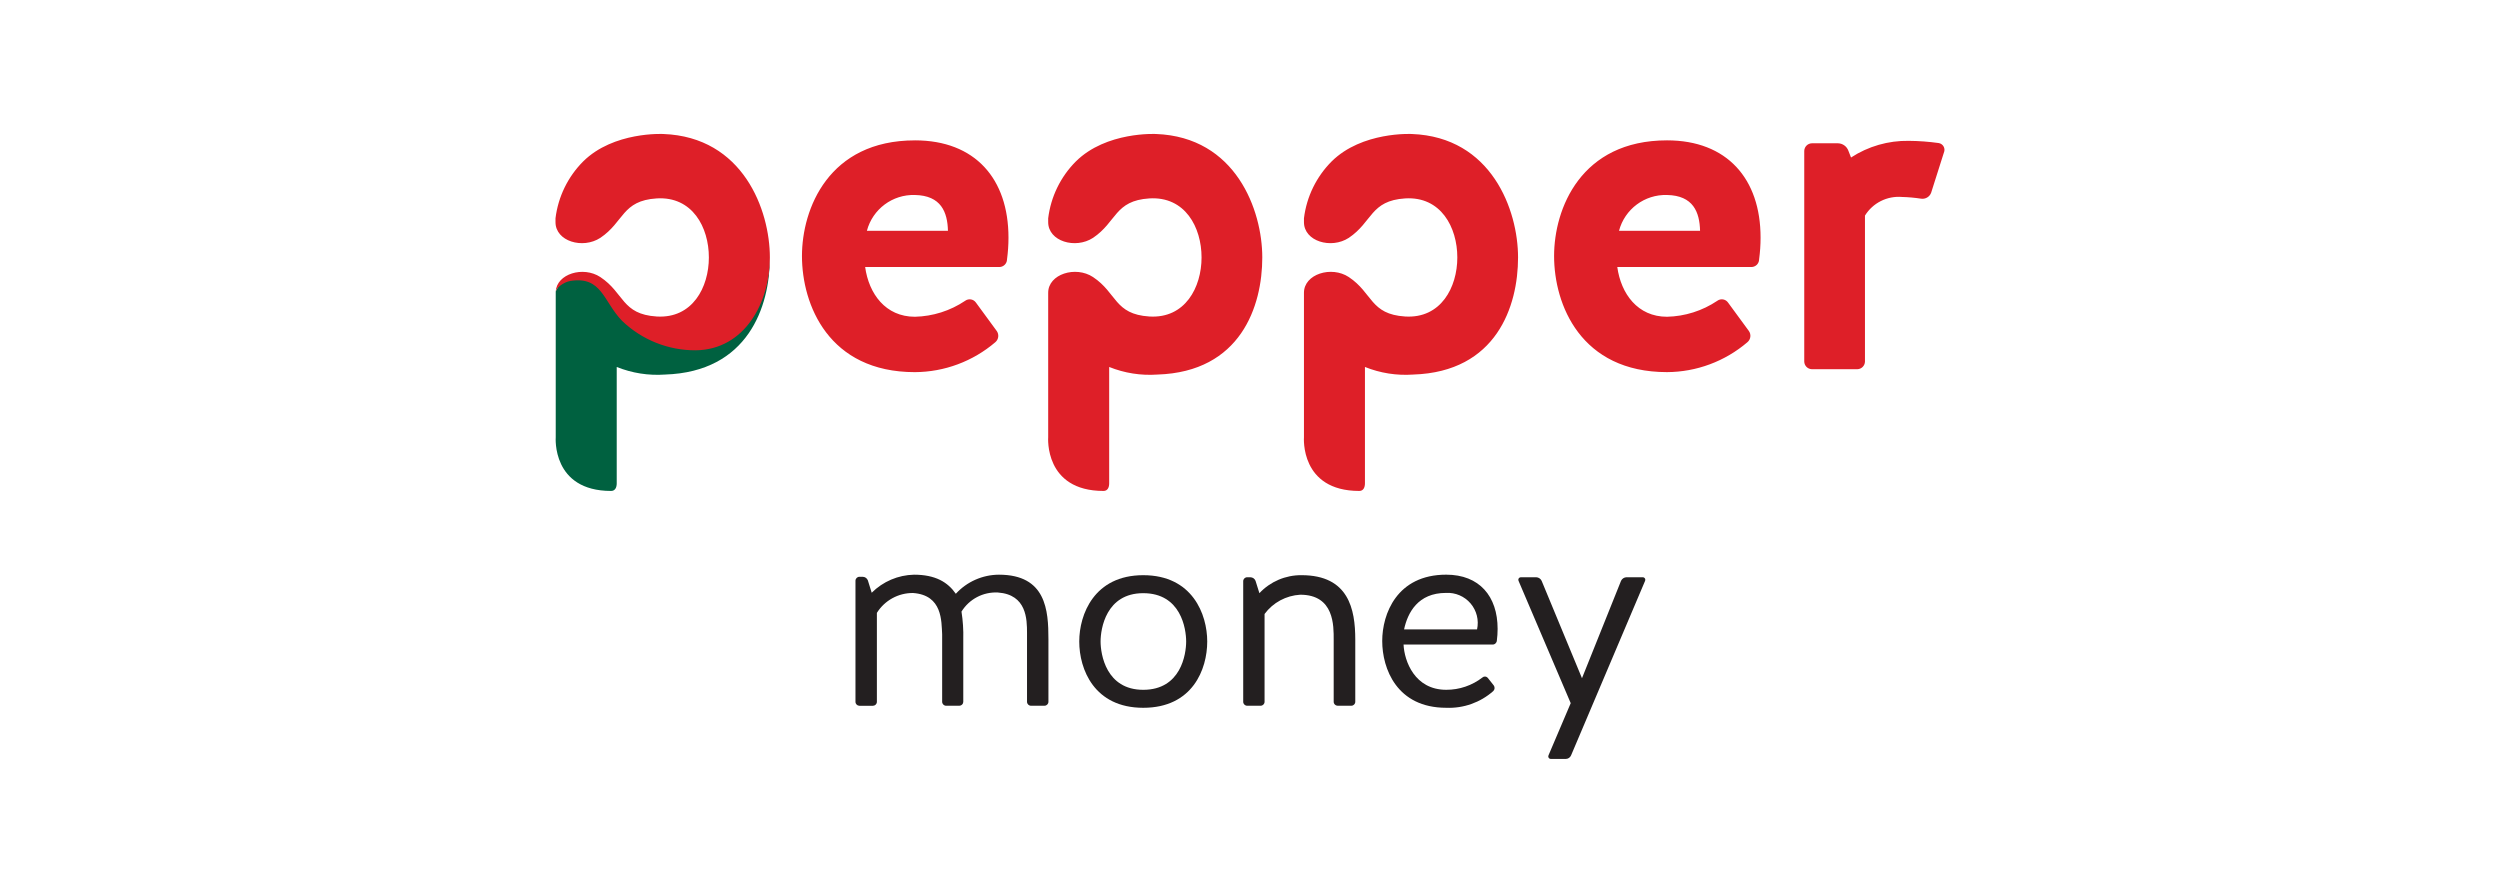
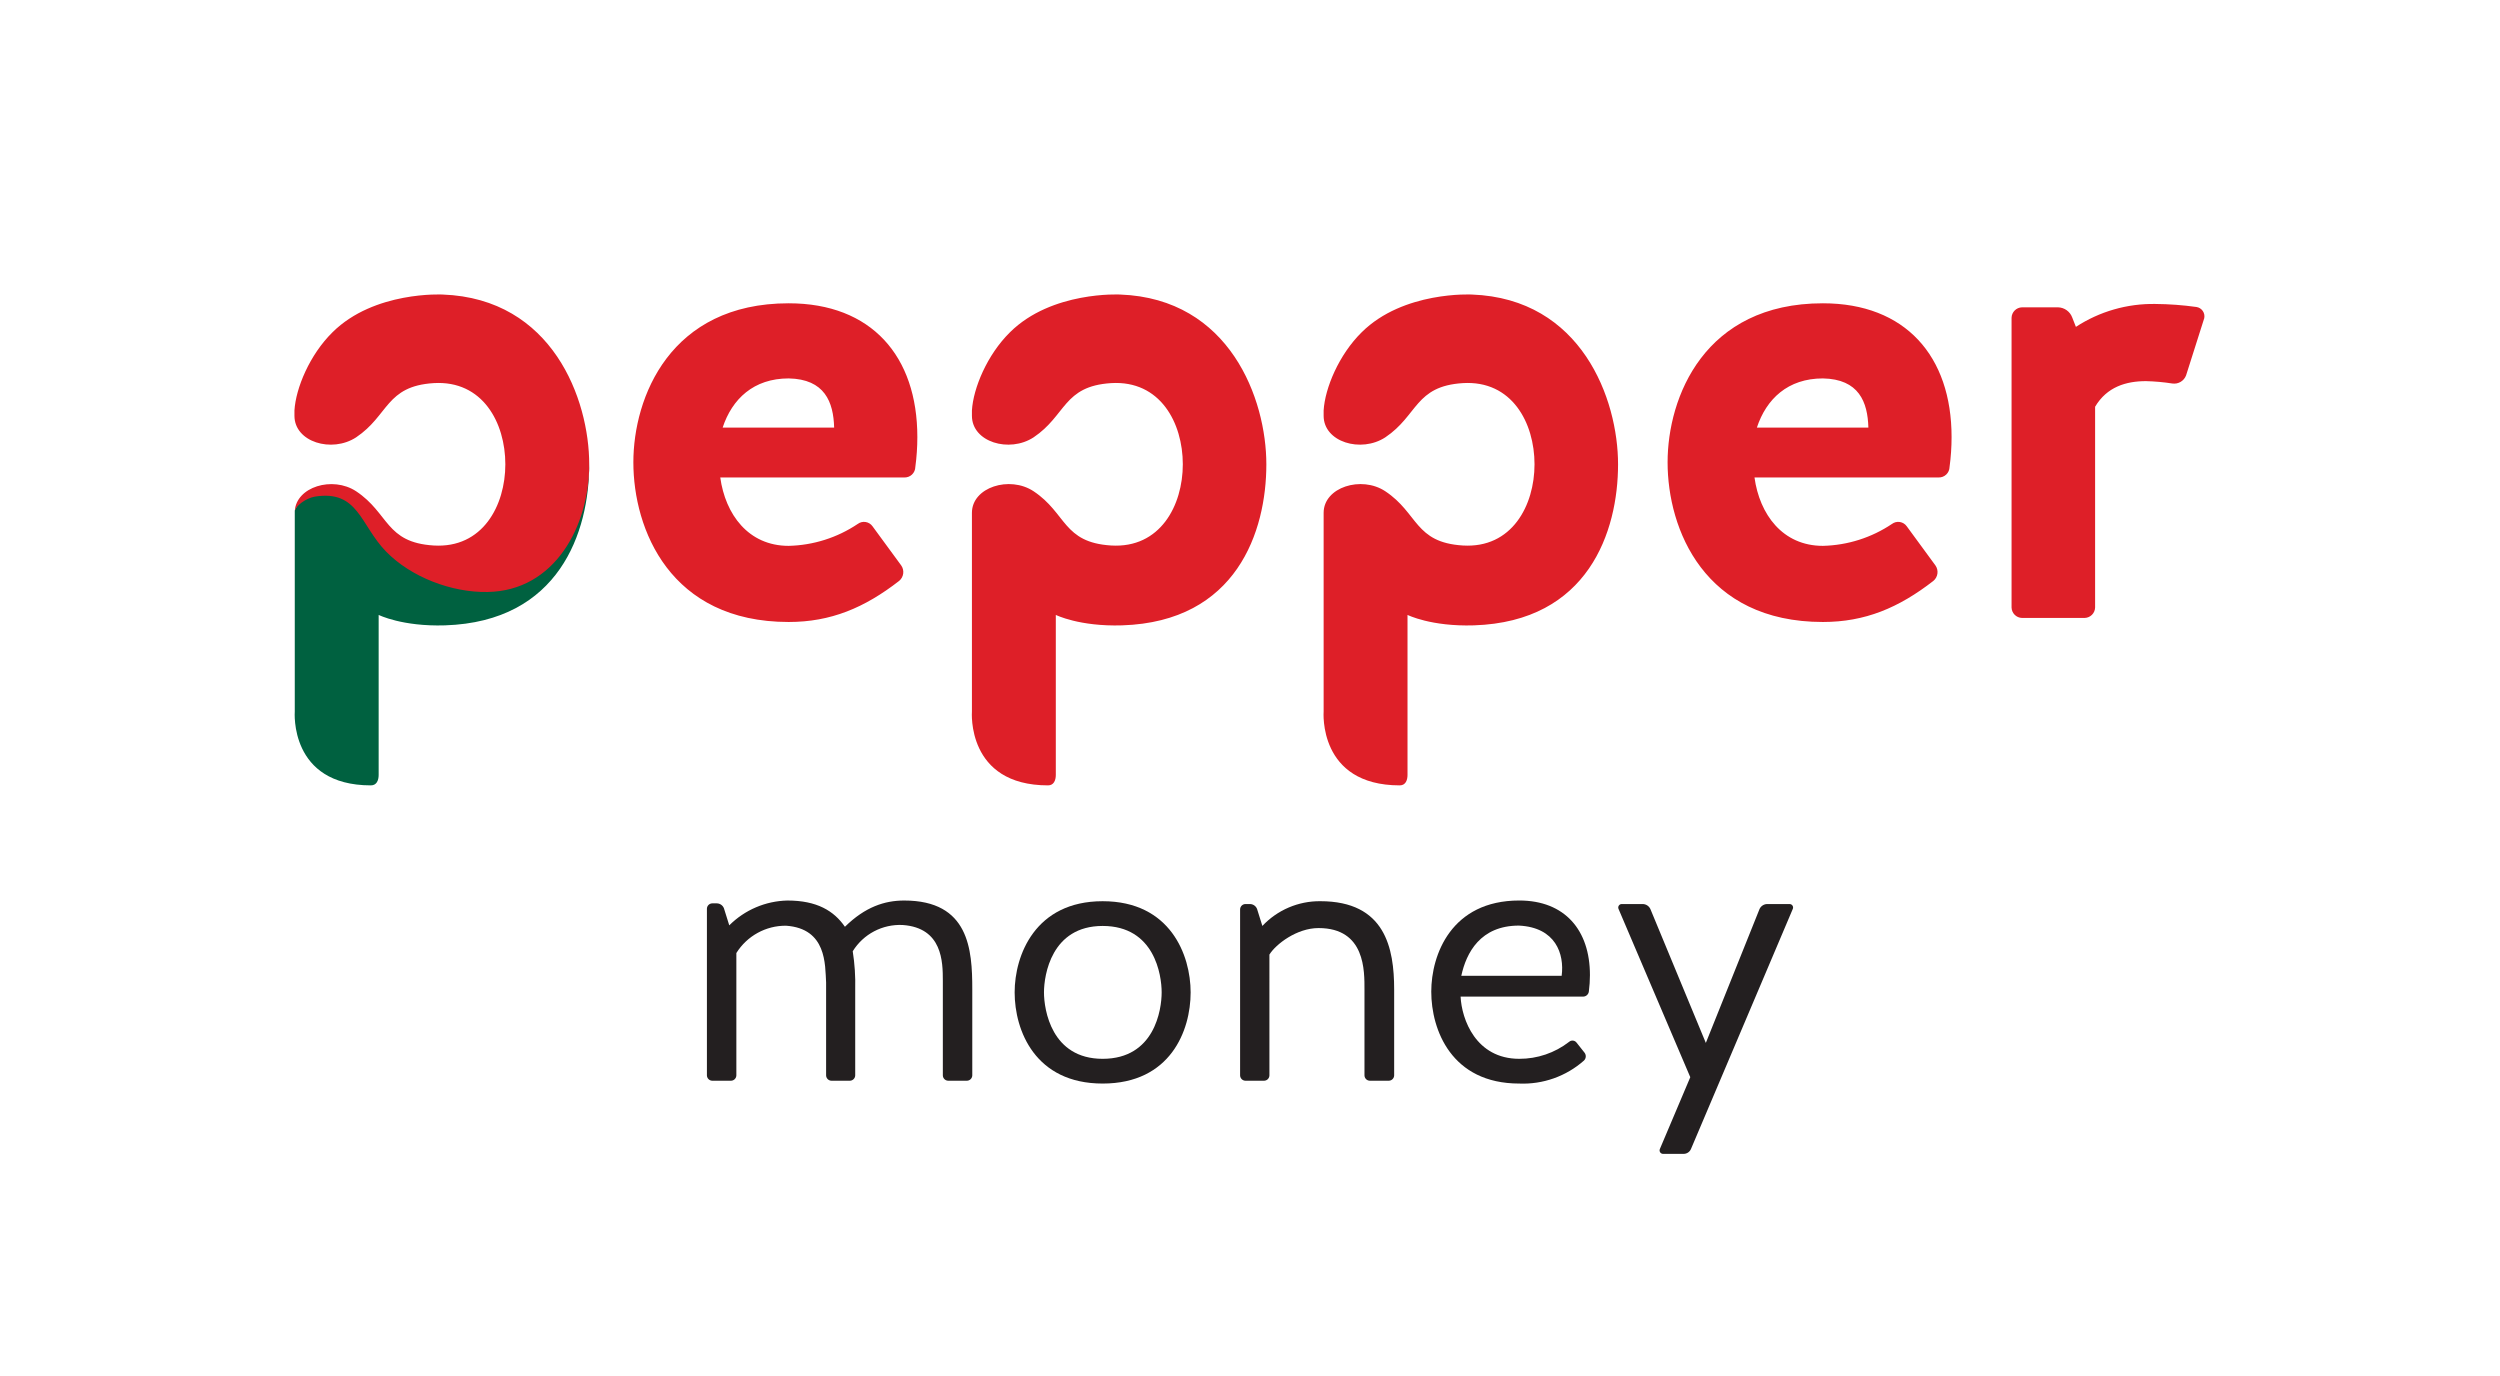
- <svg xmlns="http://www.w3.org/2000/svg" viewBox="0 0 280 100">
-   <path d="M77.942,38.986A11.553,11.553,0,0,1,69.78,35.74c-2.085-2.168-2.355-5.069-5.922-4.493a2.3,2.3,0,0,0-1.616,1.4V48.977s-.465,6.009,6.2,6.009c.467,0,.631-.412.631-.851V41.1a12.163,12.163,0,0,0,5.406.85c9.3-.3,11.743-7.6,11.743-13.088C86.036,33.817,83.457,38.9,77.942,38.986Z" style="fill:#006140" />
-   <path d="M129.469,15.007s-5.57-.3-8.972,3.073a10.89,10.89,0,0,0-3.1,6.365v.439c0,2.14,3.046,3.046,5.022,1.756,2.661-1.784,2.414-4.17,6.311-4.418,4.006-.247,5.844,3.238,5.844,6.613,0,3.348-1.838,6.86-5.844,6.613-3.925-.247-3.622-2.634-6.311-4.418-1.949-1.29-5.022-.329-5.022,1.756V48.977s-.466,6.009,6.2,6.009c.467,0,.631-.412.631-.851V41.1a12.163,12.163,0,0,0,5.406.85c9.328-.3,11.742-7.655,11.742-13.116C141.378,23.541,138.415,15.336,129.469,15.007Zm28.647,0s-5.571-.3-8.973,3.073a10.89,10.89,0,0,0-3.1,6.365v.439c0,2.14,3.046,3.046,5.022,1.756,2.662-1.784,2.414-4.17,6.311-4.418,4.006-.247,5.844,3.238,5.844,6.613,0,3.348-1.838,6.86-5.844,6.613-3.924-.247-3.622-2.634-6.311-4.418-1.948-1.29-5.022-.329-5.022,1.756V48.977s-.466,6.009,6.2,6.009c.466,0,.631-.412.631-.851V41.1a12.16,12.16,0,0,0,5.405.85c9.329-.3,11.743-7.655,11.743-13.116C170.024,23.541,167.061,15.336,158.116,15.007Zm59.021,1.015a25.67,25.67,0,0,0-3.347-.247,11.474,11.474,0,0,0-6.475,1.866l-.3-.768a1.266,1.266,0,0,0-1.153-.824h-2.936a.874.874,0,0,0-.85.851V40.5a.874.874,0,0,0,.85.851h5.1a.874.874,0,0,0,.85-.851V24.145a4.444,4.444,0,0,1,4.144-2.085,16.879,16.879,0,0,1,2.14.192,1.034,1.034,0,0,0,1.125-.658l1.481-4.665a.767.767,0,0,0-.6-.9h0Zm-114.667-.3c-9.658,0-12.65,7.656-12.65,12.952,0,5.46,2.991,13.006,12.65,13.006a13.971,13.971,0,0,0,9-3.348.934.934,0,0,0,.164-1.262L109.3,33.885a.851.851,0,0,0-1.185-.208h0l-.022.016a10.526,10.526,0,0,1-5.625,1.784c-3.293,0-5.158-2.579-5.571-5.57H111.88a.868.868,0,0,0,.905-.829v-.022a18.46,18.46,0,0,0,.165-2.442C112.951,20.028,109.219,15.72,102.47,15.72ZM97.092,25.846a5.391,5.391,0,0,1,5.378-4.007c2.936.055,3.649,1.921,3.7,4.007ZM186.707,15.72c-9.657,0-12.649,7.656-12.649,12.952,0,5.46,2.991,13.006,12.649,13.006a13.971,13.971,0,0,0,9-3.348.935.935,0,0,0,.165-1.262l-2.333-3.183a.851.851,0,0,0-1.185-.208h0l-.022.016a10.521,10.521,0,0,1-5.625,1.784c-3.292,0-5.158-2.579-5.57-5.57h14.982a.867.867,0,0,0,.9-.829v-.022a18.126,18.126,0,0,0,.165-2.442C197.189,20.028,193.43,15.72,186.707,15.72ZM181.33,25.846a5.39,5.39,0,0,1,5.377-4.007c2.936.055,3.65,1.921,3.7,4.007ZM74.288,15.007s-5.569-.3-8.972,3.073a10.894,10.894,0,0,0-3.1,6.365v.439c0,2.14,3.046,3.046,5.021,1.756,2.662-1.784,2.415-4.17,6.311-4.418,4.006-.247,5.845,3.238,5.845,6.613,0,3.348-1.839,6.86-5.845,6.613-3.924-.247-3.621-2.634-6.311-4.418-1.921-1.262-4.884-.357-4.994,1.619.055-.412.878-1.043,1.619-1.18,3.567-.576,3.7,2.3,5.817,4.473a11.824,11.824,0,0,0,8.259,3.292c5.487-.082,8.287-5.377,8.287-10.372v-.027C86.225,23.541,83.234,15.336,74.288,15.007Z" style="fill:#de1f28" />
-   <path d="M111.877,64.365a6.586,6.586,0,0,0-4.825,2.138c-.9-1.3-2.284-2.138-4.682-2.138a6.921,6.921,0,0,0-4.739,2.022L97.2,65a.63.63,0,0,0-.578-.4h-.376a.445.445,0,0,0-.433.433v13.58a.443.443,0,0,0,.433.433h1.532a.443.443,0,0,0,.433-.433V68.641a4.729,4.729,0,0,1,4.045-2.225c3.323.231,3.178,3.179,3.265,4.623v7.572a.445.445,0,0,0,.433.433h1.5a.444.444,0,0,0,.433-.433V71.59a17.1,17.1,0,0,0-.2-3.091,4.519,4.519,0,0,1,4.074-2.139c3.236.231,3.265,3,3.265,4.536v7.713a.442.442,0,0,0,.433.433h1.531a.444.444,0,0,0,.434-.433V71.588C117.425,68.352,117.165,64.365,111.877,64.365Z" style="fill:#231f20" />
-   <path d="M128.043,64.421c-5.5,0-7.167,4.4-7.167,7.426,0,3.11,1.669,7.426,7.167,7.426,5.526,0,7.167-4.316,7.167-7.426C135.21,68.826,133.569,64.421,128.043,64.421Zm0,12.838c-4.174,0-4.778-4-4.778-5.412s.6-5.411,4.778-5.411c4.231,0,4.807,4,4.807,5.411S132.274,77.258,128.043,77.259Z" style="fill:#231f20" />
-   <path d="M145.771,64.42a6.39,6.39,0,0,0-4.719,2.015l-.432-1.382a.625.625,0,0,0-.575-.4h-.375a.44.44,0,0,0-.431.431V78.611a.44.44,0,0,0,.431.431H141.2a.44.44,0,0,0,.431-.431V68.766a5.344,5.344,0,0,1,4-2.158c3.828,0,3.742,3.512,3.742,5.037V78.61a.443.443,0,0,0,.432.432h1.554a.443.443,0,0,0,.432-.432V71.616C151.787,68.248,151.067,64.42,145.771,64.42Z" style="fill:#231f20" />
-   <path d="M161.976,64.363c-5.526,0-7.167,4.4-7.167,7.426,0,3.109,1.641,7.483,7.167,7.483a7.488,7.488,0,0,0,5.268-1.87.482.482,0,0,0,.057-.634l-.662-.836-.016-.02a.416.416,0,0,0-.588-.036,6.586,6.586,0,0,1-4.058,1.381c-3.541,0-4.692-3.223-4.779-5.066h9.959a.474.474,0,0,0,.489-.431,10.476,10.476,0,0,0,.087-1.324C167.733,66.781,165.689,64.363,161.976,64.363Zm3.454,6.131h-8.174c.4-1.871,1.554-4.088,4.692-4.088A3.369,3.369,0,0,1,165.43,70.494Z" style="fill:#231f20" />
-   <path d="M184,64.651h-1.843a.7.7,0,0,0-.6.4l-4.375,10.909-4.519-10.909a.7.7,0,0,0-.6-.4h-1.726a.288.288,0,0,0-.12.026.285.285,0,0,0-.14.377l5.843,13.7L173.431,84.6a.288.288,0,0,0-.026.12.284.284,0,0,0,.285.282h1.67a.651.651,0,0,0,.6-.4l8.289-19.544a.265.265,0,0,0,.026-.12h0A.283.283,0,0,0,184,64.651Z" style="fill:#231f20" />
+ <svg xmlns="http://www.w3.org/2000/svg" viewBox="0 0 556.635 306.158">
+   <rect width="556.635" height="306.158" style="fill:none" />
+   <path d="M108.55,131.13c-7.951.15-16.762-3.174-22.313-8.875-5.7-5.926-6.436-13.856-16.187-12.281-2.1.375-4.343,2.711-4.418,3.836v44.63s-1.275,16.427,16.952,16.427c1.275,0,1.725-1.125,1.725-2.325V136.913s5.251,2.625,14.777,2.325c25.428-.825,32.1-20.778,32.1-35.779C130.676,117,123.627,130.905,108.55,131.13Z" style="fill:#006140" />
+   <path d="M249.407,65.579s-15.227-.825-24.528,8.4c-5.1,5.026-8.176,12.452-8.476,17.4v1.2c0,5.851,8.326,8.326,13.727,4.8,7.275-4.876,6.6-11.4,17.252-12.076,10.951-.676,15.976,8.851,15.976,18.077,0,9.151-5.025,18.752-15.976,18.077-10.727-.675-9.9-7.2-17.252-12.077-5.326-3.525-13.727-.9-13.727,4.8V158.44s-1.275,16.427,16.952,16.427c1.275,0,1.725-1.125,1.725-2.325V136.913s5.251,2.625,14.777,2.325c25.5-.825,32.1-20.928,32.1-35.854C281.961,88.907,273.86,66.479,249.407,65.579Zm78.309,0s-15.227-.825-24.528,8.4c-5.1,5.026-8.176,12.452-8.476,17.4v1.2c0,5.851,8.326,8.326,13.727,4.8,7.276-4.876,6.6-11.4,17.252-12.076,10.951-.676,15.977,8.851,15.977,18.077,0,9.151-5.026,18.752-15.977,18.077-10.727-.675-9.9-7.2-17.252-12.077-5.326-3.525-13.727-.9-13.727,4.8V158.44s-1.275,16.427,16.952,16.427c1.275,0,1.725-1.125,1.725-2.325V136.913s5.251,2.625,14.777,2.325c25.5-.825,32.1-20.928,32.1-35.854C360.27,88.907,352.169,66.479,327.716,65.579ZM489.06,68.354a70.158,70.158,0,0,0-9.151-.675,31.364,31.364,0,0,0-17.7,5.1l-.825-2.1a3.461,3.461,0,0,0-3.151-2.251h-8.026a2.388,2.388,0,0,0-2.325,2.326v64.507a2.387,2.387,0,0,0,2.325,2.326h13.952a2.387,2.387,0,0,0,2.325-2.326v-44.7c2.626-4.425,6.9-5.7,11.327-5.7a45.819,45.819,0,0,1,5.85.525,2.829,2.829,0,0,0,3.076-1.8l4.05-12.751A2.1,2.1,0,0,0,489.06,68.354ZM175.6,67.529c-26.4,0-34.579,20.928-34.579,35.405,0,14.926,8.176,35.554,34.579,35.554,9.376,0,16.877-3.151,24.6-9.151a2.555,2.555,0,0,0,.45-3.451l-6.376-8.7a2.326,2.326,0,0,0-3.3-.525,28.784,28.784,0,0,1-15.377,4.876c-9,0-14.1-7.051-15.227-15.227h40.955a2.372,2.372,0,0,0,2.475-2.325,49.926,49.926,0,0,0,.45-6.676C204.251,79.306,194.05,67.529,175.6,67.529ZM160.9,95.208c2.1-6.376,6.9-10.952,14.7-10.952,8.026.15,9.976,5.251,10.126,10.952ZM405.875,67.529c-26.4,0-34.579,20.928-34.579,35.405,0,14.926,8.176,35.554,34.579,35.554,9.376,0,16.877-3.151,24.6-9.151a2.555,2.555,0,0,0,.45-3.451l-6.376-8.7a2.326,2.326,0,0,0-3.3-.525,28.784,28.784,0,0,1-15.377,4.876c-9,0-14.1-7.051-15.227-15.227H431.6a2.372,2.372,0,0,0,2.475-2.325,49.762,49.762,0,0,0,.451-6.676C434.529,79.306,424.252,67.529,405.875,67.529Zm-14.7,27.679c2.1-6.376,6.9-10.952,14.7-10.952,8.026.15,9.976,5.251,10.126,10.952ZM98.564,65.579s-15.227-.825-24.528,8.4c-5.1,5.026-8.176,12.452-8.476,17.4v1.2c0,5.851,8.326,8.326,13.727,4.8,7.276-4.876,6.6-11.4,17.252-12.076,10.951-.676,15.977,8.851,15.977,18.077,0,9.151-5.026,18.752-15.977,18.077-10.727-.675-9.9-7.2-17.252-12.077-5.251-3.45-13.352-.975-13.652,4.426.15-1.125,2.4-2.85,4.426-3.226,9.751-1.575,10.126,6.3,15.9,12.227,5.551,5.7,14.627,9.151,22.578,9,15-.225,22.653-14.7,22.653-28.353v-.075C131.193,88.907,123.017,66.479,98.564,65.579Z" style="fill:#de1f28" />
+   <path d="M163.953,239.444a1.215,1.215,0,0,1-1.185,1.185h-4.186a1.215,1.215,0,0,1-1.185-1.185V202.321a1.215,1.215,0,0,1,1.185-1.184h1.027a1.718,1.718,0,0,1,1.58,1.106l1.184,3.791a18.921,18.921,0,0,1,12.954-5.529c6.556,0,10.347,2.291,12.8,5.845,4.5-4.424,8.846-5.845,13.19-5.845,14.454,0,15.165,10.9,15.165,19.746v19.193a1.215,1.215,0,0,1-1.185,1.185h-4.186a1.214,1.214,0,0,1-1.184-1.185V218.356c0-4.186-.08-11.769-8.926-12.4a12.358,12.358,0,0,0-11.137,5.846,46.751,46.751,0,0,1,.553,8.45v19.193a1.215,1.215,0,0,1-1.184,1.185H185.12a1.215,1.215,0,0,1-1.184-1.185V218.751c-.237-3.949.158-12.006-8.925-12.638a12.929,12.929,0,0,0-11.058,6.082Z" style="fill:#231f20" />
+   <path d="M265.1,220.958c0,8.5-4.485,20.3-19.592,20.3-15.029,0-19.593-11.8-19.593-20.3,0-8.262,4.564-20.3,19.593-20.3C260.615,200.658,265.1,212.7,265.1,220.958Zm-6.452,0c0-3.855-1.575-14.792-13.14-14.792-11.41,0-13.062,10.937-13.062,14.792s1.652,14.793,13.062,14.793C257.073,235.751,258.648,224.814,258.648,220.958Z" style="fill:#231f20" />
+   <path d="M282.643,239.449a1.21,1.21,0,0,1-1.18,1.18h-4.17a1.21,1.21,0,0,1-1.18-1.18V202.467a1.21,1.21,0,0,1,1.18-1.18h1.023a1.714,1.714,0,0,1,1.574,1.1l1.18,3.777a17.476,17.476,0,0,1,12.9-5.508c14.478,0,16.445,10.465,16.445,19.671v19.12a1.21,1.21,0,0,1-1.18,1.18h-4.249a1.21,1.21,0,0,1-1.18-1.18V220.408c0-4.17.236-13.77-10.229-13.77-4.878,0-9.521,3.619-10.937,5.9Z" style="fill:#231f20" />
+   <path d="M352.825,234.413a1.312,1.312,0,0,1-.156,1.731,20.476,20.476,0,0,1-14.4,5.114c-15.107,0-19.592-11.959-19.592-20.457,0-8.261,4.485-20.3,19.592-20.3,10.149,0,15.736,6.609,15.736,16.6a28.779,28.779,0,0,1-.236,3.62,1.3,1.3,0,0,1-1.338,1.18H325.208c.236,5.036,3.384,13.848,13.062,13.848a17.993,17.993,0,0,0,11.094-3.777,1.139,1.139,0,0,1,1.652.157ZM325.366,217.26h22.346c.629-4.878-1.338-10.78-9.521-11.173C329.614,206.087,326.467,212.146,325.366,217.26Z" style="fill:#231f20" />
+   <path d="M379.811,232.21l11.96-29.821a1.913,1.913,0,0,1,1.653-1.1h5.036a.775.775,0,0,1,.707,1.1l-22.66,53.426a1.778,1.778,0,0,1-1.652,1.1h-4.564a.776.776,0,0,1-.709-1.1l6.767-15.973-15.972-37.453a.776.776,0,0,1,.708-1.1h4.721a1.915,1.915,0,0,1,1.653,1.1Z" style="fill:#231f20" />
</svg>
